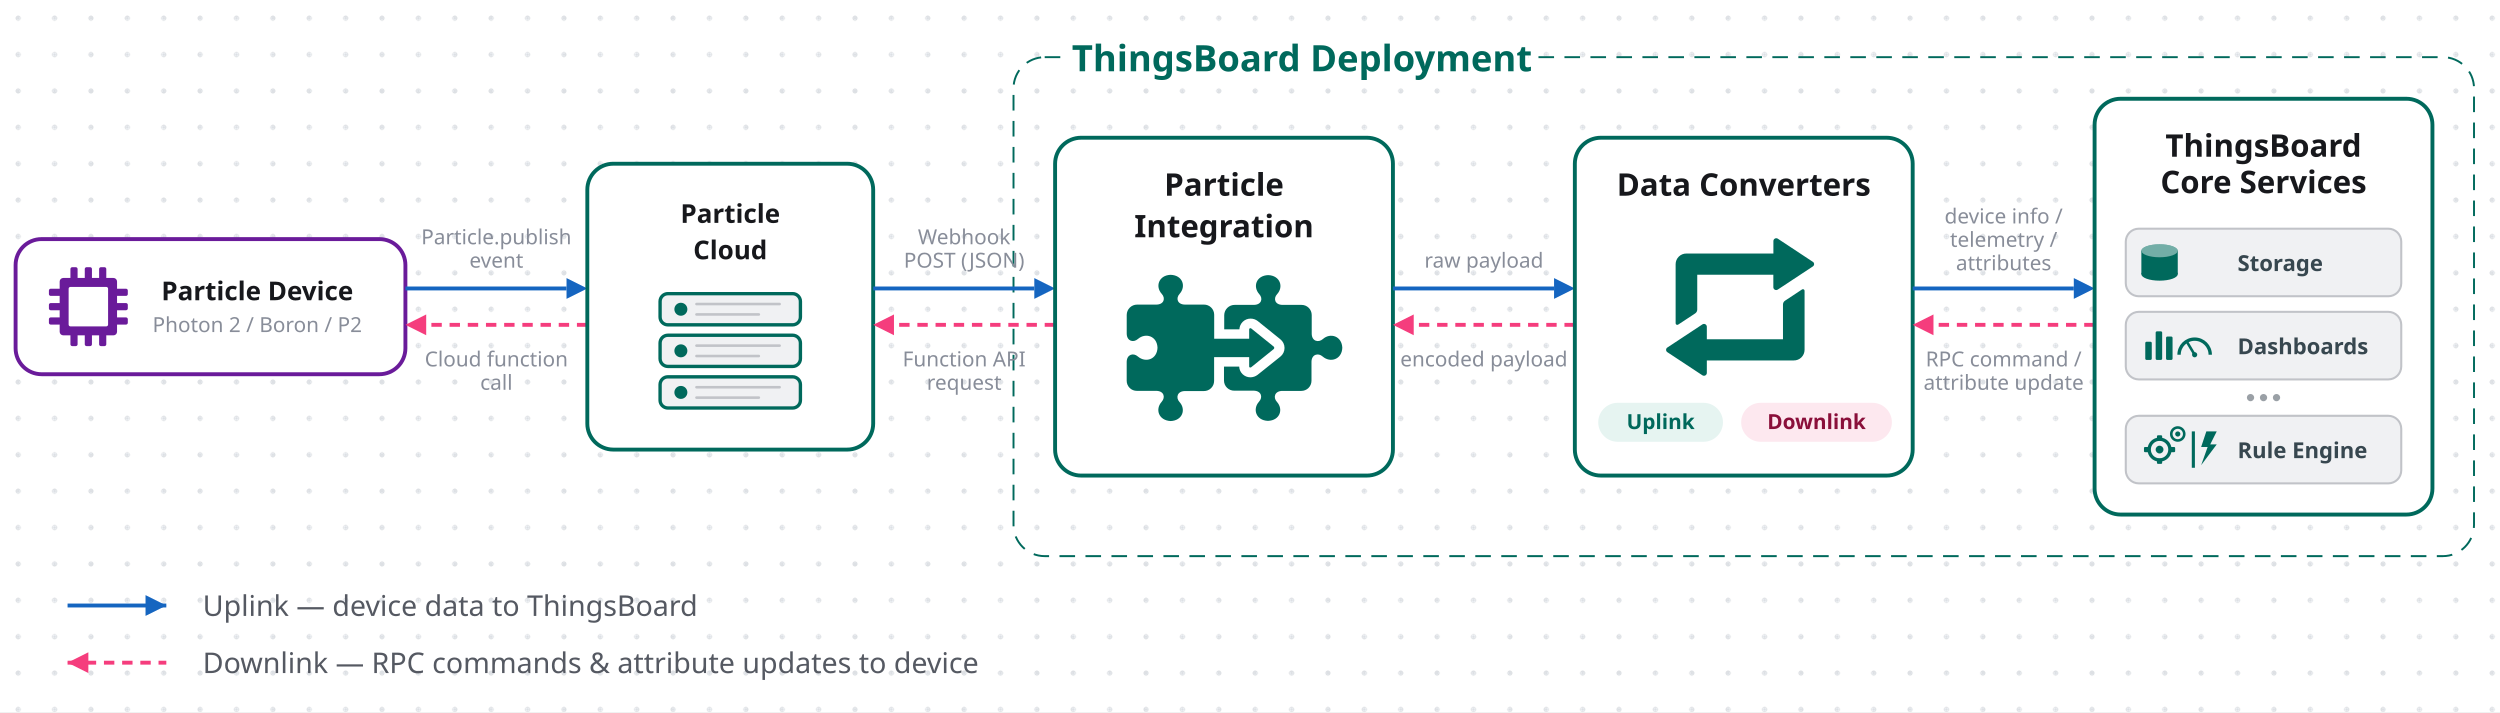
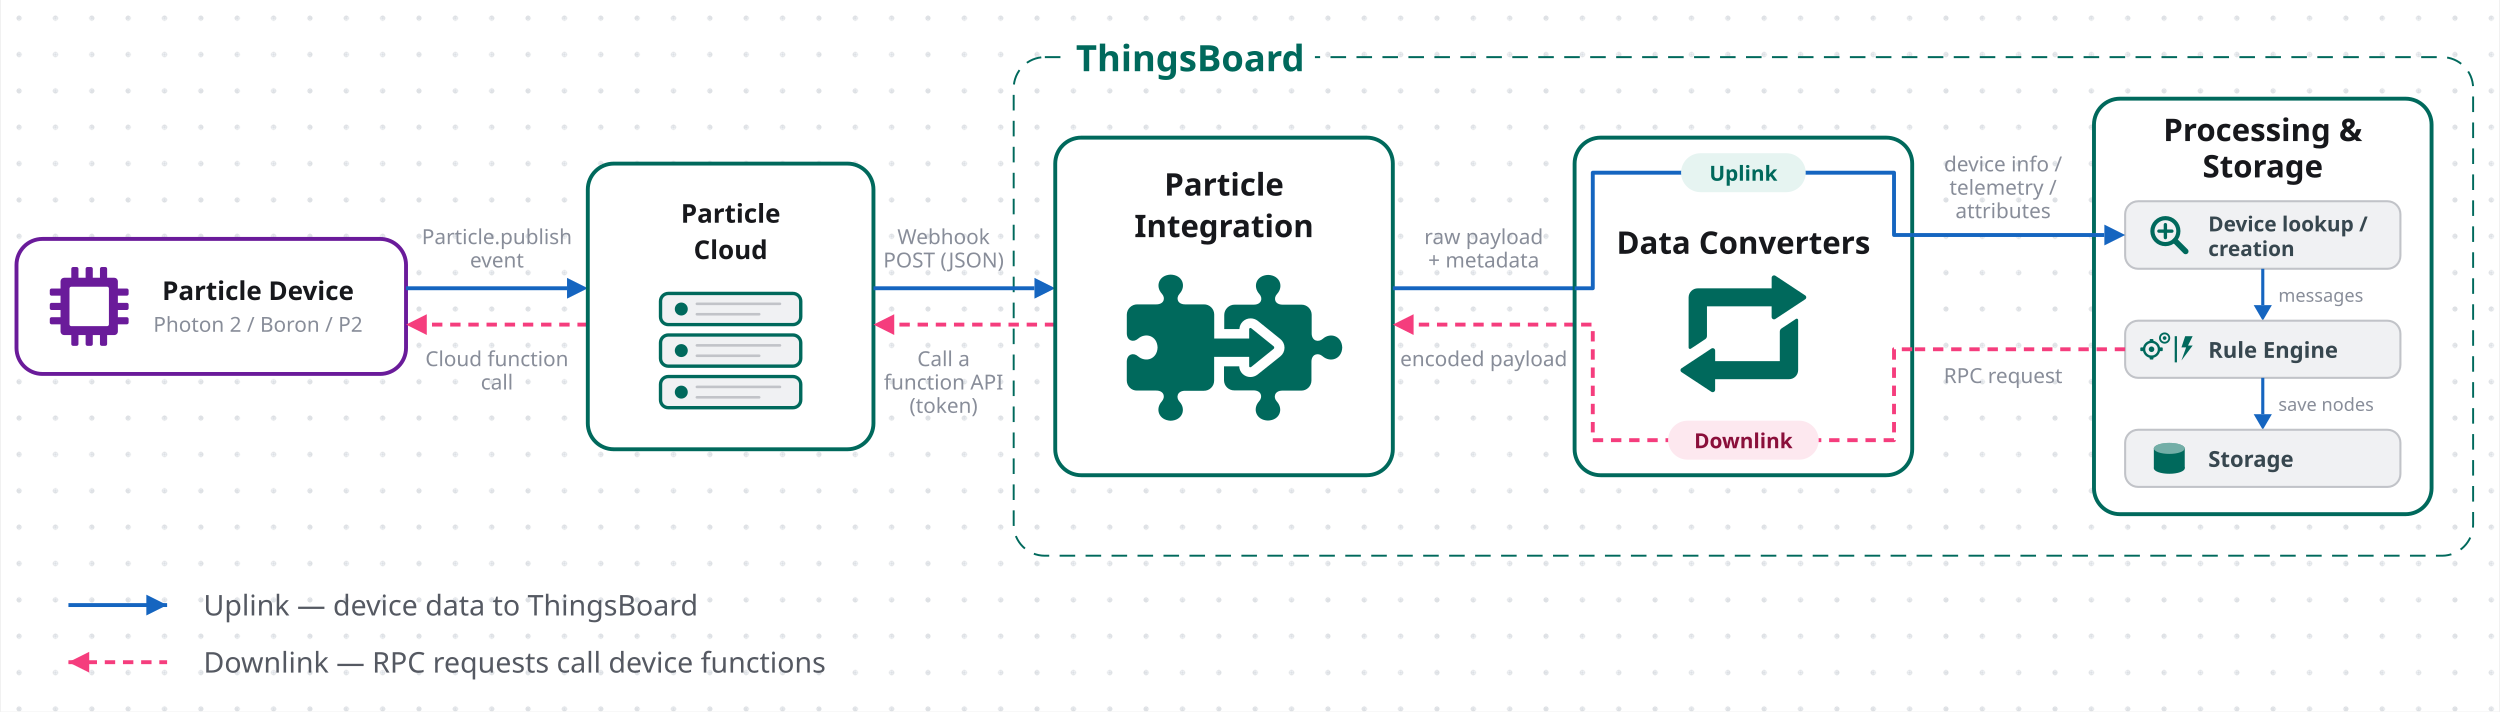
- <svg xmlns="http://www.w3.org/2000/svg" width="1443" height="411" viewBox="0 0 962 274">
+ <svg xmlns="http://www.w3.org/2000/svg" width="1430" height="407" viewBox="0 0 962 274">
  <defs>
    <clipPath id="clip0">
      <path fill="#fff" d="M0 0h962v274H0z" />
    </clipPath>
    <pattern id="dots" width="14" height="14" x="0" y="0" patternUnits="userSpaceOnUse">
      <circle cx="7" cy="7" r="1" fill="#dde0e4" />
    </pattern>
  </defs>
  <g clip-path="url(#clip0)">
    <path fill="#fff" d="M0 0h962v274H0z" />
    <path fill="url(#dots)" d="M0 0h962v274H0z" />
    <g transform="translate(0 33)">
      <rect width="562" height="192" x="390" y="-11" fill="none" stroke="#00695c" stroke-dasharray="6,4" stroke-width=".75" rx="12" />
-       <path fill="#fff" d="M410-18h178v14H410z" />
-       <text x="501" y="-11" fill="#00695c" dominant-baseline="central" font-family="system-ui,sans-serif" font-size="14" font-weight="600" text-anchor="middle" textLength="174">ThingsBoard Deployment</text>
+       <path fill="#fff" d="M410-18h96v14h-96z" />
+       <text x="458" y="-11" fill="#00695c" dominant-baseline="central" font-family="system-ui,sans-serif" font-size="14" font-weight="600" text-anchor="middle" textLength="88">ThingsBoard</text>
      <rect width="150" height="52" x="6" y="59" fill="#fff" stroke="#6a1b9a" stroke-width="1.5" rx="10" />
      <g fill="#6a1b9a" transform="matrix(.69 0 0 .69 13.3 64.3)">
        <rect width="32" height="32" x="14" y="14" rx="2" />
        <rect width="22" height="22" x="19" y="19" fill="#fff" rx="1" />
        <rect width="4" height="7" x="20" y="8" rx="1" />
        <rect width="4" height="7" x="28" y="8" rx="1" />
        <rect width="4" height="7" x="36" y="8" rx="1" />
        <rect width="4" height="7" x="20" y="45" rx="1" />
        <rect width="4" height="7" x="28" y="45" rx="1" />
        <rect width="4" height="7" x="36" y="45" rx="1" />
        <rect width="7" height="4" x="8" y="20" rx="1" />
        <rect width="7" height="4" x="8" y="28" rx="1" />
        <rect width="7" height="4" x="8" y="36" rx="1" />
        <rect width="7" height="4" x="45" y="20" rx="1" />
        <rect width="7" height="4" x="45" y="28" rx="1" />
        <rect width="7" height="4" x="45" y="36" rx="1" />
      </g>
      <text x="99" y="79" fill="#17181c" dominant-baseline="middle" font-family="system-ui,sans-serif" font-size="10" font-weight="600" text-anchor="middle">Particle Device</text>
      <text x="99" y="92" fill="#888d99" dominant-baseline="middle" font-family="system-ui,sans-serif" font-size="8" text-anchor="middle">Photon 2 / Boron / P2</text>
      <path stroke="#1565c0" stroke-width="1.5" d="M156 78h62" />
      <path fill="#1565c0" d="m218 74 8 4-8 4z" />
      <text x="191" y="61" fill="#888d99" font-family="system-ui,sans-serif" font-size="8" text-anchor="middle">Particle.publish</text>
      <text x="191" y="70" fill="#888d99" font-family="system-ui,sans-serif" font-size="8" text-anchor="middle">event</text>
      <path stroke="#f53d7d" stroke-dasharray="4,3" stroke-width="1.5" d="M226 92h-62" />
      <path fill="#f53d7d" d="m164 88-8 4 8 4z" />
      <text x="191" y="108" fill="#888d99" font-family="system-ui,sans-serif" font-size="8" text-anchor="middle">Cloud function</text>
      <text x="191" y="117" fill="#888d99" font-family="system-ui,sans-serif" font-size="8" text-anchor="middle">call</text>
      <rect width="110" height="110" x="226" y="30" fill="#fff" stroke="#00695c" stroke-width="1.5" rx="10" />
      <text x="281" y="45" fill="#17181c" dominant-baseline="hanging" font-family="system-ui,sans-serif" font-size="10" font-weight="600" text-anchor="middle">Particle</text>
      <text x="281" y="59" fill="#17181c" dominant-baseline="hanging" font-family="system-ui,sans-serif" font-size="10" font-weight="600" text-anchor="middle">Cloud</text>
      <g fill="none" stroke="#00695c" stroke-linecap="round" stroke-width="1.3">
        <rect width="54" height="12" x="254" y="80" fill="#f0f1f3" rx="3" />
        <circle cx="262" cy="86" r="2.5" fill="#00695c" stroke="none" />
        <path stroke="#c1c3c8" stroke-width="1" d="M268 84h32m-32 4h24" />
        <rect width="54" height="12" x="254" y="96" fill="#f0f1f3" rx="3" />
        <circle cx="262" cy="102" r="2.5" fill="#00695c" stroke="none" />
        <path stroke="#c1c3c8" stroke-width="1" d="M268 100h32m-32 4h24" />
        <rect width="54" height="12" x="254" y="112" fill="#f0f1f3" rx="3" />
        <circle cx="262" cy="118" r="2.5" fill="#00695c" stroke="none" />
        <path stroke="#c1c3c8" stroke-width="1" d="M268 116h32m-32 4h24" />
      </g>
      <path stroke="#1565c0" stroke-width="1.5" d="M336 78h62" />
      <path fill="#1565c0" d="m398 74 8 4-8 4z" />
-       <text x="371" y="61" fill="#888d99" font-family="system-ui,sans-serif" font-size="8" text-anchor="middle">Webhook</text>
-       <text x="371" y="70" fill="#888d99" font-family="system-ui,sans-serif" font-size="8" text-anchor="middle">POST (JSON)</text>
+       <text x="363" y="61" fill="#888d99" font-family="system-ui,sans-serif" font-size="8" text-anchor="middle">Webhook</text>
+       <text x="363" y="70" fill="#888d99" font-family="system-ui,sans-serif" font-size="8" text-anchor="middle">POST (JSON)</text>
      <path stroke="#f53d7d" stroke-dasharray="4,3" stroke-width="1.5" d="M406 92h-62" />
      <path fill="#f53d7d" d="m344 88-8 4 8 4z" />
-       <text x="371" y="108" fill="#888d99" font-family="system-ui,sans-serif" font-size="8" text-anchor="middle">Function API</text>
-       <text x="371" y="117" fill="#888d99" font-family="system-ui,sans-serif" font-size="8" text-anchor="middle">request</text>
+       <text x="363" y="108" fill="#888d99" font-family="system-ui,sans-serif" font-size="8" text-anchor="middle">Call a</text>
+       <text x="363" y="117" fill="#888d99" font-family="system-ui,sans-serif" font-size="8" text-anchor="middle">function API</text>
+       <text x="363" y="126" fill="#888d99" font-family="system-ui,sans-serif" font-size="8" text-anchor="middle">(token)</text>
      <rect width="130" height="130" x="406" y="20" fill="#fff" stroke="#00695c" stroke-width="1.5" rx="10" />
      <text x="471" y="33" fill="#17181c" dominant-baseline="hanging" font-family="system-ui,sans-serif" font-size="12" font-weight="600" text-anchor="middle">Particle</text>
      <text x="471" y="49" fill="#17181c" dominant-baseline="hanging" font-family="system-ui,sans-serif" font-size="12" font-weight="600" text-anchor="middle">Integration</text>
      <g fill="#00695c">
        <path d="M437.48 117.4h7.39c3 0 3.7 2.45 2.14 4.21-2.58 2.87-1.2 7.16 3.43 7.41 4.64-.16 6.01-4.54 3.43-7.32-1.54-1.69-.86-4.22 2.14-4.22h7.22a3.9 3.9 0 0 0 3.96-3.88v-9.17h13.49v3.63c0 .33.42.5.78.25l8.68-7a.66.66 0 0 0 0-.93l-8.68-7c-.34-.25-.78 0-.78.34v3.63h-13.46v-9.26a3.9 3.9 0 0 0-3.95-3.88h-7.22c-3.01 0-3.7-2.45-2.14-4.13 2.58-2.87 1.2-7.17-3.44-7.33-4.63.16-6 4.54-3.43 7.33 1.55 1.68.87 4.13-2.14 4.13h-7.3a4 4 0 0 0-4.04 3.96v7.26c.08 2.87 2.58 3.53 4.3 2.02 2.92-2.54 7.38-1.19 7.55 3.36-.17 4.55-4.63 5.9-7.56 3.37-1.71-1.52-4.2-.85-4.3 2.01v7.33a3.87 3.87 0 0 0 3.93 3.88" />
        <path d="M474.95 117.33h7.4c3 0 3.7 2.53 2.13 4.22-2.58 2.86-1.2 7.24 3.43 7.4 4.64-.16 6.02-4.46 3.44-7.32-1.55-1.68-.87-4.21 2.14-4.21h7.22a3.9 3.9 0 0 0 3.95-3.88v-7.25c0-2.95 2.59-3.63 4.3-2.1 2.92 2.53 7.39 1.18 7.56-3.36-.17-4.55-4.64-5.9-7.47-3.37-1.72 1.52-4.3.85-4.3-2.1V88.2a3.9 3.9 0 0 0-3.96-3.88h-7.22c-3 0-3.7-2.45-2.14-4.13 2.58-2.78 1.2-7.16-3.43-7.33-4.64.17-6.01 4.47-3.43 7.33 1.54 1.68.86 4.13-2.14 4.13h-7.3a4 4 0 0 0-4.05 3.97v5.44h5.84a4.3 4.3 0 0 1 4.3-4.13 4.5 4.5 0 0 1 2.75.93l8.68 7a4.27 4.27 0 0 1 0 6.73l-8.76 7c-.78.58-1.72.93-2.75.93a4.3 4.3 0 0 1-4.3-4.13h-5.85v5.4a3.9 3.9 0 0 0 3.96 3.87" />
      </g>
-       <path stroke="#1565c0" stroke-width="1.5" d="M536 78h62" />
-       <path fill="#1565c0" d="m598 74 8 4-8 4z" />
-       <text x="571" y="70" fill="#888d99" font-family="system-ui,sans-serif" font-size="8" text-anchor="middle">raw payload</text>
+       <path stroke="#1565c0" stroke-width="1.5" d="M536 78h70" />
+       <text x="571" y="61" fill="#888d99" font-family="system-ui,sans-serif" font-size="8" text-anchor="middle">raw payload</text>
+       <text x="571" y="70" fill="#888d99" font-family="system-ui,sans-serif" font-size="8" text-anchor="middle">+ metadata</text>
      <path stroke="#f53d7d" stroke-dasharray="4,3" stroke-width="1.5" d="M606 92h-62" />
      <path fill="#f53d7d" d="m544 88-8 4 8 4z" />
      <text x="571" y="108" fill="#888d99" font-family="system-ui,sans-serif" font-size="8" text-anchor="middle">encoded payload</text>
      <rect width="130" height="130" x="606" y="20" fill="#fff" stroke="#00695c" stroke-width="1.5" rx="10" />
-       <text x="671" y="33" fill="#17181c" dominant-baseline="hanging" font-family="system-ui,sans-serif" font-size="12" font-weight="600" text-anchor="middle">Data Converters</text>
-       <g fill="#00695c">
-         <path d="m697.58 67.75-13.46-8.89a1.1 1.1 0 0 0-1.72.9v4.8h-33.46a4.1 4.1 0 0 0-4.16 4.08V91.4c0 .49.57.79.98.51l6.54-4.31c.5-.32.8-.88.8-1.48v-13.4h29.28v4.8c0 .88.98 1.4 1.72.9l13.46-8.88c.68-.43.68-1.37.02-1.8m-4.16 10.64-6.53 4.32c-.5.32-.8.87-.8 1.47v13.37h-29.3v-4.8a1.1 1.1 0 0 0-1.73-.9l-13.46 8.88a1.07 1.07 0 0 0 0 1.8l13.46 8.88a1.1 1.1 0 0 0 1.73-.9v-4.8h33.43a4.1 4.1 0 0 0 4.18-4.08V78.89a.62.62 0 0 0-.98-.5" />
+       <path fill="none" stroke="#1565c0" stroke-linejoin="round" stroke-width="1.5" d="M606 78h7V33.5h116v24h7" />
+       <path fill="none" stroke="#f53d7d" stroke-dasharray="4,3" stroke-linejoin="round" stroke-width="1.5" d="M736 101.5h-7v35H613V92h-7" />
+       <rect width="48" height="15" x="647" y="26" fill="#e6f4f1" rx="7.5" />
+       <text x="671" y="33.5" fill="#00695c" dominant-baseline="central" font-family="system-ui,sans-serif" font-size="8" font-weight="700" text-anchor="middle">Uplink</text>
+       <text x="671" y="60.5" fill="#17181c" dominant-baseline="middle" font-family="system-ui,sans-serif" font-size="12" font-weight="600" text-anchor="middle">Data Converters</text>
+       <g>
+         <g fill="#00695c">
+           <path d="m694.78 80.75-11.44-7.55a.94.94 0 0 0-1.46.76v4.08h-28.44a3.5 3.5 0 0 0-3.54 3.47v19.35c0 .41.49.67.84.43l5.55-3.67c.43-.27.68-.74.68-1.25v-11.4h24.9v4.09a.93.93 0 0 0 1.45.76l11.45-7.55a.9.9 0 0 0 .01-1.53m-3.53 9.05-5.55 3.67c-.43.27-.68.74-.68 1.25v11.36h-24.9V102a.94.94 0 0 0-1.48-.76l-11.44 7.55a.9.9 0 0 0 0 1.53l11.44 7.54a.94.94 0 0 0 1.47-.76v-4.08h28.42a3.5 3.5 0 0 0 3.55-3.47V90.22a.53.53 0 0 0-.83-.42" />
+         </g>
      </g>
-       <rect width="48" height="15" x="615" y="122" fill="#e6f4f1" rx="7.5" />
-       <text x="639" y="129" fill="#00695c" dominant-baseline="central" font-family="system-ui,sans-serif" font-size="8" font-weight="700" text-anchor="middle">Uplink</text>
-       <rect width="58" height="15" x="670" y="122" fill="#fde8ef" rx="7.5" />
-       <text x="699" y="129" fill="#8a0f3a" dominant-baseline="central" font-family="system-ui,sans-serif" font-size="8" font-weight="700" text-anchor="middle">Downlink</text>
-       <path stroke="#1565c0" stroke-width="1.5" d="M736 78h62" />
-       <path fill="#1565c0" d="m798 74 8 4-8 4z" />
-       <text x="771" y="53" fill="#888d99" font-family="system-ui,sans-serif" font-size="8" text-anchor="middle">device info /</text>
-       <text x="771" y="62" fill="#888d99" font-family="system-ui,sans-serif" font-size="8" text-anchor="middle">telemetry /</text>
-       <text x="771" y="71" fill="#888d99" font-family="system-ui,sans-serif" font-size="8" text-anchor="middle">attributes</text>
-       <path stroke="#f53d7d" stroke-dasharray="4,3" stroke-width="1.5" d="M806 92h-62" />
-       <path fill="#f53d7d" d="m744 88-8 4 8 4z" />
-       <text x="771" y="108" fill="#888d99" font-family="system-ui,sans-serif" font-size="8" text-anchor="middle">RPC command /</text>
-       <text x="771" y="117" fill="#888d99" font-family="system-ui,sans-serif" font-size="8" text-anchor="middle">attribute update</text>
+       <rect width="58" height="15" x="642" y="129" fill="#fde8ef" rx="7.5" />
+       <text x="671" y="136.5" fill="#8a0f3a" dominant-baseline="central" font-family="system-ui,sans-serif" font-size="8" font-weight="700" text-anchor="middle">Downlink</text>
+       <text x="771" y="33" fill="#888d99" font-family="system-ui,sans-serif" font-size="8" text-anchor="middle">device info /</text>
+       <text x="771" y="42" fill="#888d99" font-family="system-ui,sans-serif" font-size="8" text-anchor="middle">telemetry /</text>
+       <text x="771" y="51" fill="#888d99" font-family="system-ui,sans-serif" font-size="8" text-anchor="middle">attributes</text>
+       <text x="771" y="114.5" fill="#888d99" font-family="system-ui,sans-serif" font-size="8" text-anchor="middle">RPC request</text>
      <rect width="130" height="160" x="806" y="5" fill="#fff" stroke="#00695c" stroke-width="1.5" rx="10" />
-       <text x="871" y="18" fill="#17181c" dominant-baseline="hanging" font-family="system-ui,sans-serif" font-size="12" font-weight="600" text-anchor="middle">ThingsBoard</text>
-       <text x="871" y="32" fill="#17181c" dominant-baseline="hanging" font-family="system-ui,sans-serif" font-size="12" font-weight="600" text-anchor="middle">Core Services</text>
-       <g transform="translate(117 5)">
-         <rect width="106" height="26" x="701" y="50" fill="#f0f1f3" stroke="#c1c3c8" stroke-width=".8" rx="5" />
-         <g fill="#00695c" transform="translate(45 -6.5)">
-           <ellipse cx="669" cy="65" rx="7" ry="2.5" />
-           <path d="M662 65h14v9h-14z" />
-           <ellipse cx="669" cy="74" rx="7" ry="2.5" />
-           <ellipse cx="669" cy="65" fill="#e6f4f1" opacity=".5" rx="7" ry="2.5" />
-         </g>
-         <text x="744" y="63" fill="#37474f" dominant-baseline="central" font-family="system-ui,sans-serif" font-size="8.5" font-weight="600">Storage</text>
-         <rect width="106" height="26" x="701" y="82" fill="#f0f1f3" stroke="#c1c3c8" stroke-width=".8" rx="5" />
-         <g fill="#00695c" transform="translate(47.5 -5.5)">
-           <rect width="2.5" height="7" x="661" y="99" rx=".5" />
-           <rect width="2.5" height="11" x="665" y="95" rx=".5" />
-           <rect width="2.5" height="9" x="669" y="97" rx=".5" />
-           <path fill="none" stroke="#00695c" stroke-width="1.3" d="M674 104a6 6 0 0 1 12 0" />
-           <path stroke="#00695c" stroke-linecap="round" d="m680 104-3-5" />
-           <circle cx="680" cy="104" r="1" />
-         </g>
-         <text x="744" y="95" fill="#37474f" dominant-baseline="central" font-family="system-ui,sans-serif" font-size="8.5" font-weight="600">Dashboards</text>
-         <circle cx="749" cy="115" r="1.4" fill="#9aa0a6" />
-         <circle cx="754" cy="115" r="1.4" fill="#9aa0a6" />
-         <circle cx="759" cy="115" r="1.4" fill="#9aa0a6" />
-         <rect width="106" height="26" x="701" y="122" fill="#f0f1f3" stroke="#c1c3c8" stroke-width=".8" rx="5" />
-         <g fill="#00695c" transform="translate(49)">
+       <text x="871" y="12" fill="#17181c" dominant-baseline="hanging" font-family="system-ui,sans-serif" font-size="12" font-weight="600" text-anchor="middle">Processing &amp;</text>
+       <text x="871" y="26" fill="#17181c" dominant-baseline="hanging" font-family="system-ui,sans-serif" font-size="12" font-weight="600" text-anchor="middle">Storage</text>
+       <rect width="106" height="26" x="818" y="44.5" fill="#f0f1f3" stroke="#c1c3c8" stroke-width=".8" rx="5" />
+       <g fill="none" stroke="#00695c" stroke-linecap="round">
+         <circle cx="833.5" cy="56" r="5" stroke-width="1.6" />
+         <path stroke-width="2.2" d="m837.3 59.8 4 4" />
+         <path stroke-width="1.3" d="M831 56h5m-2.5-2.5v5" />
+       </g>
+       <text x="850" y="53" fill="#37474f" dominant-baseline="central" font-family="system-ui,sans-serif" font-size="8" font-weight="600">Device lookup /</text>
+       <text x="850" y="62.5" fill="#37474f" dominant-baseline="central" font-family="system-ui,sans-serif" font-size="8" font-weight="600">creation</text>
+       <path stroke="#1565c0" stroke-width="1.2" d="M871 70.5v14" />
+       <path fill="#1565c0" d="m867.5 84.5 3.5 6 3.5-6z" />
+       <text x="877" y="80.5" fill="#888d99" dominant-baseline="central" font-family="system-ui,sans-serif" font-size="7">messages</text>
+       <rect width="106" height="22" x="818" y="90.5" fill="#f0f1f3" stroke="#c1c3c8" stroke-width=".8" rx="5" />
+       <g>
+         <g fill="#00695c" transform="matrix(.72 0 0 .72 349.36 4.3)">
          <circle cx="665" cy="135" r="4" fill="none" stroke="#00695c" stroke-width="1.3" />
          <circle cx="665" cy="135" r="1.5" />
          <rect width="2" height="2" x="664" y="129.5" rx=".4" />
          <rect width="2" height="2" x="664" y="138.5" rx=".4" />
          <rect width="2" height="2" x="659" y="134" rx=".4" />
          <rect width="2" height="2" x="669" y="134" rx=".4" />
          <circle cx="672" cy="129" r="2.5" fill="none" stroke="#00695c" />
          <circle cx="672" cy="129" r="1" />
          <path stroke="#00695c" stroke-width="1.2" d="M678 128v14" />
          <path d="m683 128-2 6h2.5l-2.5 7 6-8h-2.5l2.5-5z" />
        </g>
-         <text x="744" y="135" fill="#37474f" dominant-baseline="central" font-family="system-ui,sans-serif" font-size="8.5" font-weight="600">Rule Engine</text>
      </g>
+       <text x="850" y="101.5" fill="#37474f" dominant-baseline="central" font-family="system-ui,sans-serif" font-size="8.5" font-weight="600">Rule Engine</text>
+       <path stroke="#1565c0" stroke-width="1.2" d="M871 112.5v14" />
+       <path fill="#1565c0" d="m867.5 126.5 3.5 6 3.5-6z" />
+       <text x="877" y="122.5" fill="#888d99" dominant-baseline="central" font-family="system-ui,sans-serif" font-size="7">save nodes</text>
+       <rect width="106" height="22" x="818" y="132.5" fill="#f0f1f3" stroke="#c1c3c8" stroke-width=".8" rx="5" />
+       <g>
+         <g fill="#00695c" transform="matrix(.85 0 0 .85 266.35 84.42)">
+           <ellipse cx="669" cy="65" rx="7" ry="2.5" />
+           <path d="M662 65h14v9h-14z" />
+           <ellipse cx="669" cy="74" rx="7" ry="2.5" />
+           <ellipse cx="669" cy="65" fill="#e6f4f1" opacity=".5" rx="7" ry="2.5" />
+         </g>
+       </g>
+       <text x="850" y="143.5" fill="#37474f" dominant-baseline="central" font-family="system-ui,sans-serif" font-size="8.5" font-weight="600">Storage</text>
+       <path fill="none" stroke="#f53d7d" stroke-dasharray="4,3" stroke-linejoin="round" stroke-width="1.5" d="M818 101.5h-82" />
+       <path stroke="#1565c0" stroke-width="1.5" d="M736 57.5h74" />
+       <path fill="#1565c0" d="m810 53.5 8 4-8 4z" />
      <path stroke="#1565c0" stroke-width="1.5" d="M26 200h38" />
      <path fill="#1565c0" d="m56 196 8 4-8 4z" />
      <text x="78" y="204" fill="#555962" font-family="system-ui,sans-serif" font-size="11">Uplink — device data to ThingsBoard</text>
      <path stroke="#f53d7d" stroke-dasharray="4,3" stroke-width="1.5" d="M26 222h38" />
      <path fill="#f53d7d" d="m34 218-8 4 8 4z" />
-       <text x="78" y="226" fill="#555962" font-family="system-ui,sans-serif" font-size="11">Downlink — RPC commands &amp; attribute updates to device</text>
+       <text x="78" y="226" fill="#555962" font-family="system-ui,sans-serif" font-size="11">Downlink — RPC requests call device functions</text>
    </g>
  </g>
</svg>
